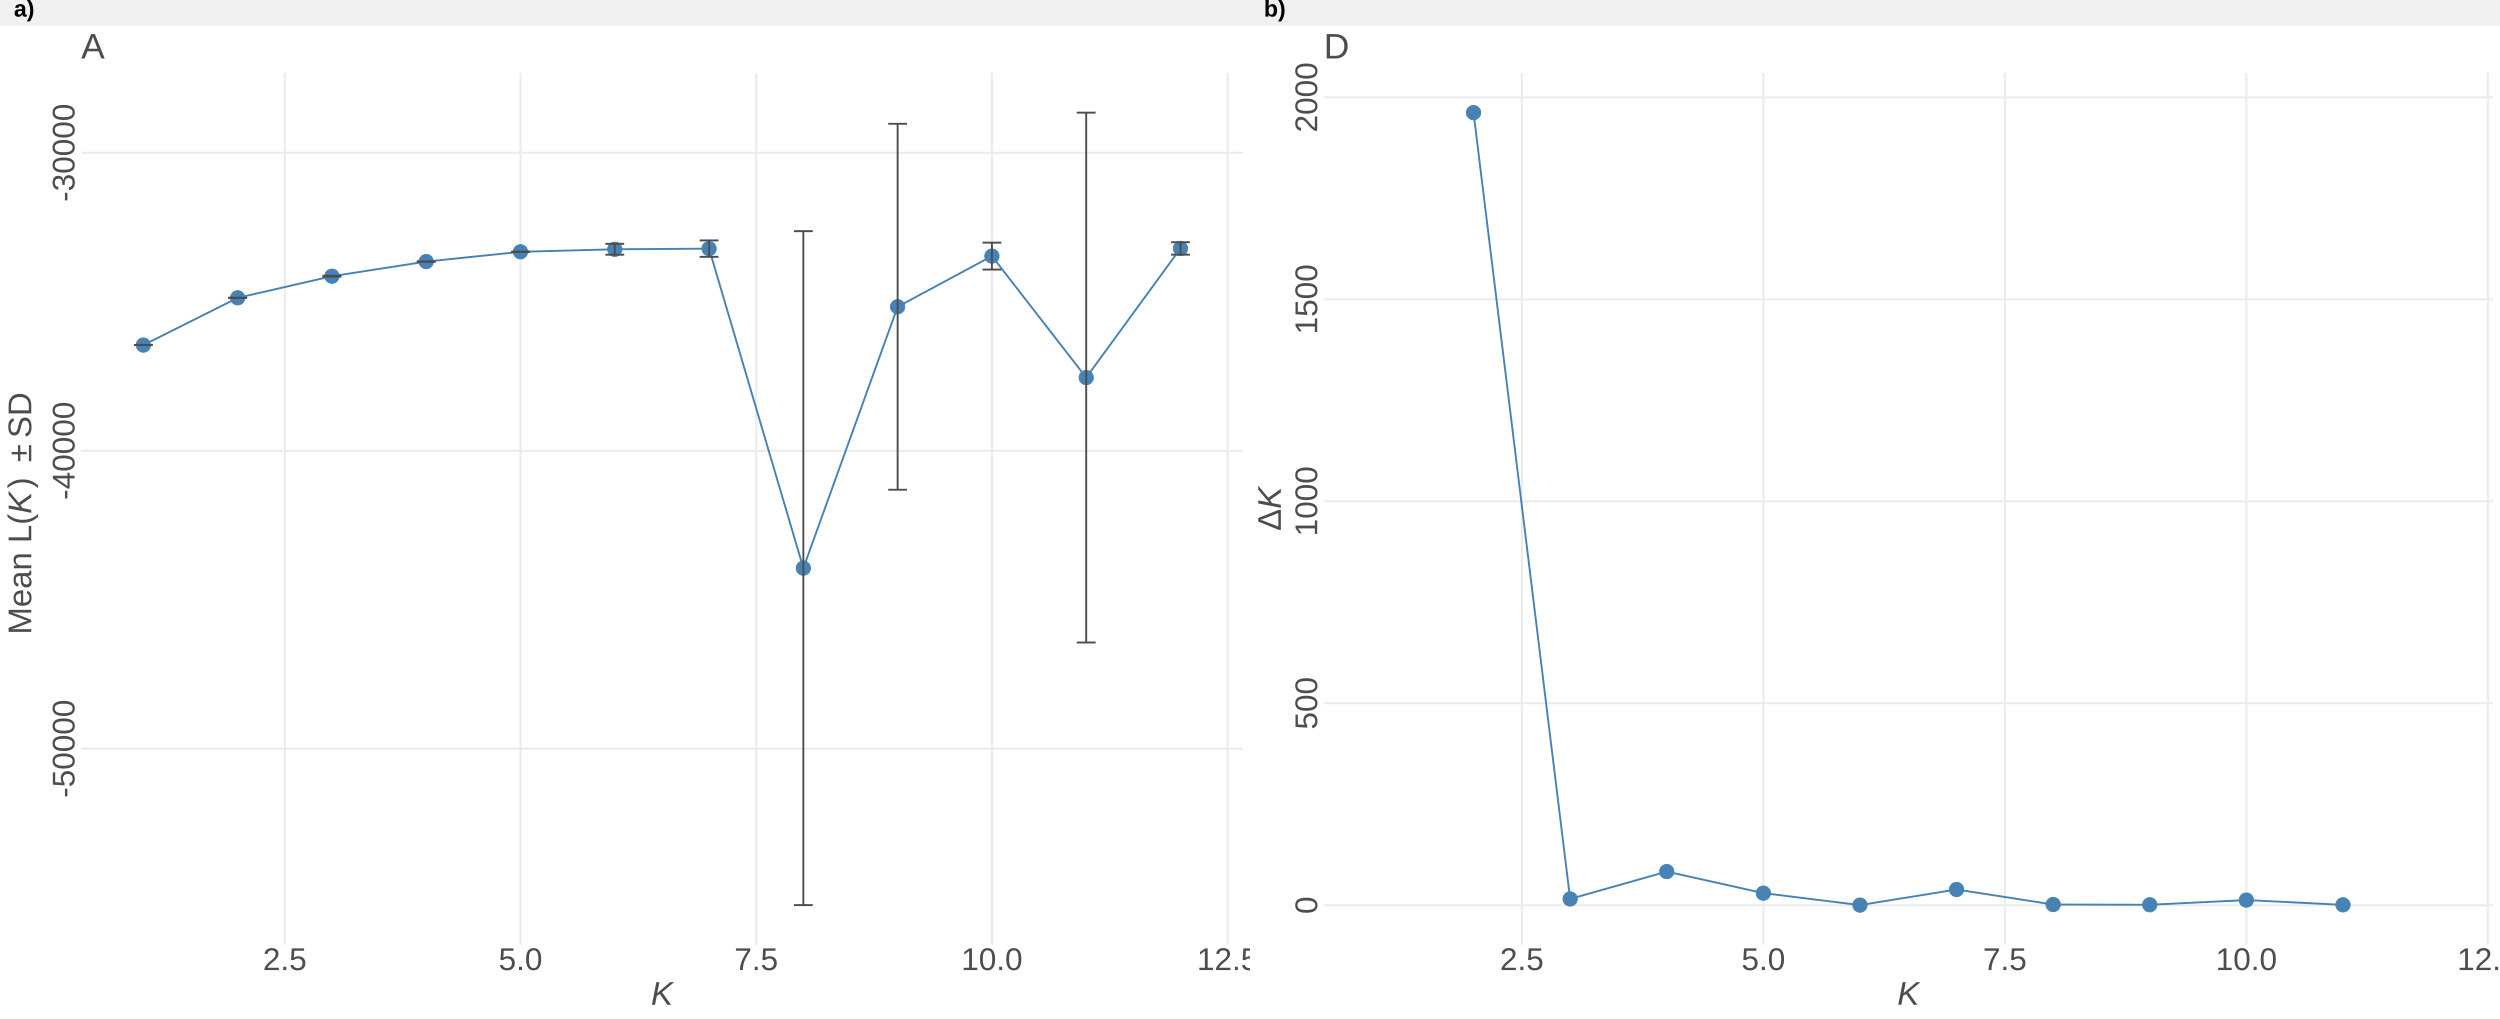
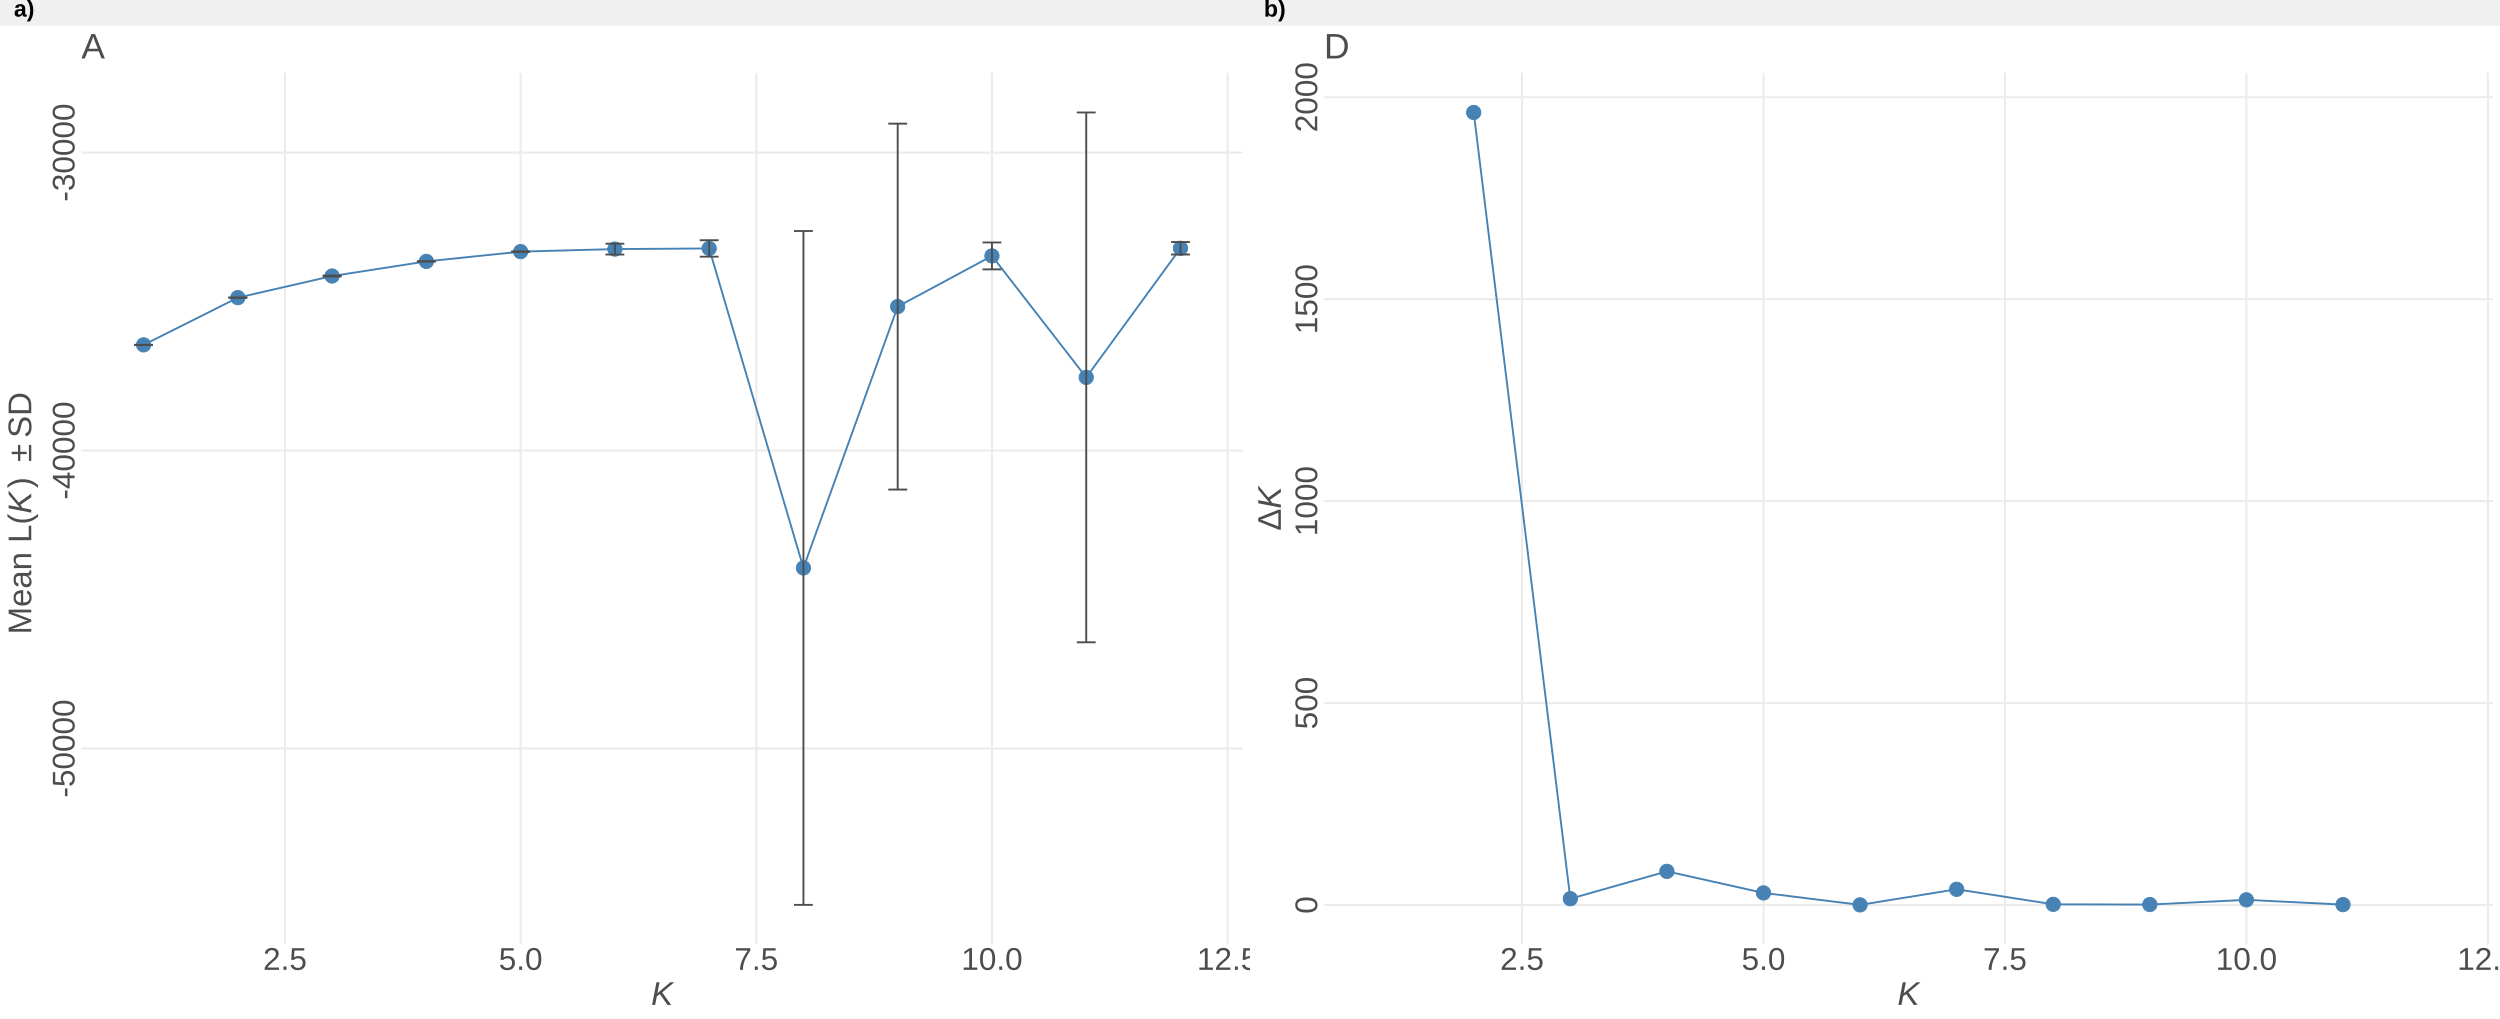
<svg xmlns="http://www.w3.org/2000/svg" width="1944.00pt" height="792.00pt" viewBox="0 0 1944.00 792.00">
  <g class="svglite">
    <defs>
      <style type="text/css">
    .svglite line, .svglite polyline, .svglite polygon, .svglite path, .svglite rect, .svglite circle {
      fill: none;
      stroke: #000000;
      stroke-linecap: round;
      stroke-linejoin: round;
      stroke-miterlimit: 10.00;
    }
    .svglite text {
      white-space: pre;
    }
    .svglite g.glyphgroup path {
      fill: inherit;
      stroke: none;
    }
  </style>
    </defs>
    <rect width="100%" height="100%" style="stroke: none; fill: none;" />
    <defs>
      <clipPath id="cpMC4wMHwxOTQ0LjAwfDAuMDB8NzkyLjAw">
        <rect x="0.00" y="0.00" width="1944.00" height="792.00" />
      </clipPath>
    </defs>
    <g clip-path="url(#cpMC4wMHwxOTQ0LjAwfDAuMDB8NzkyLjAw)">
</g>
    <defs>
      <clipPath id="cpMC4wMHw5NzIuMDB8MjAuMDl8NzkyLjAw">
        <rect x="0.00" y="20.09" width="972.00" height="771.91" />
      </clipPath>
    </defs>
    <g clip-path="url(#cpMC4wMHw5NzIuMDB8MjAuMDl8NzkyLjAw)">
      <rect x="0.00" y="20.09" width="972.00" height="771.91" style="stroke-width: 1.07; stroke: #FFFFFF; fill: #FFFFFF;" />
    </g>
    <g clip-path="url(#cpMC4wMHwxOTQ0LjAwfDAuMDB8NzkyLjAw)">
</g>
    <defs>
-       <clipPath id="cpNjMuMTB8OTY2LjMzfDU2Ljc4fDczNC42MQ==">
-         <rect x="63.10" y="56.78" width="903.23" height="677.83" />
+       <clipPath id="cpNjMuMjd8OTY2LjMzfDU2LjY1fDczNC40NA==">
+         <rect x="63.27" y="56.65" width="903.06" height="677.79" />
      </clipPath>
    </defs>
-     <g clip-path="url(#cpNjMuMTB8OTY2LjMzfDU2Ljc4fDczNC42MQ==)">
-       <rect x="63.10" y="56.78" width="903.23" height="677.83" style="stroke-width: 1.07; stroke: none; fill: #FFFFFF;" />
-       <polyline points="63.10,582.21 966.33,582.21 " style="stroke-width: 1.60; stroke: #EBEBEB; stroke-linecap: butt;" />
-       <polyline points="63.10,350.50 966.33,350.50 " style="stroke-width: 1.60; stroke: #EBEBEB; stroke-linecap: butt;" />
-       <polyline points="63.10,118.79 966.33,118.79 " style="stroke-width: 1.60; stroke: #EBEBEB; stroke-linecap: butt;" />
-       <polyline points="221.46,734.61 221.46,56.78 " style="stroke-width: 1.60; stroke: #EBEBEB; stroke-linecap: butt;" />
-       <polyline points="404.74,734.61 404.74,56.78 " style="stroke-width: 1.60; stroke: #EBEBEB; stroke-linecap: butt;" />
-       <polyline points="588.03,734.61 588.03,56.78 " style="stroke-width: 1.60; stroke: #EBEBEB; stroke-linecap: butt;" />
-       <polyline points="771.31,734.61 771.31,56.78 " style="stroke-width: 1.60; stroke: #EBEBEB; stroke-linecap: butt;" />
-       <polyline points="954.60,734.61 954.60,56.78 " style="stroke-width: 1.60; stroke: #EBEBEB; stroke-linecap: butt;" />
-       <polyline points="111.49,268.32 184.80,231.60 258.12,214.77 331.43,203.40 404.74,195.81 478.06,193.84 551.37,193.34 624.69,441.78 698.00,238.54 771.31,199.14 844.63,293.60 917.94,193.18 " style="stroke-width: 1.49; stroke: #4682B4; stroke-linecap: butt;" />
-       <circle cx="111.49" cy="268.32" r="5.57" style="stroke-width: 0.71; stroke: #4682B4; fill: #4682B4;" />
-       <circle cx="184.80" cy="231.60" r="5.57" style="stroke-width: 0.71; stroke: #4682B4; fill: #4682B4;" />
-       <circle cx="258.12" cy="214.77" r="5.57" style="stroke-width: 0.71; stroke: #4682B4; fill: #4682B4;" />
-       <circle cx="331.43" cy="203.40" r="5.57" style="stroke-width: 0.71; stroke: #4682B4; fill: #4682B4;" />
-       <circle cx="404.74" cy="195.81" r="5.57" style="stroke-width: 0.71; stroke: #4682B4; fill: #4682B4;" />
-       <circle cx="478.06" cy="193.84" r="5.57" style="stroke-width: 0.71; stroke: #4682B4; fill: #4682B4;" />
-       <circle cx="551.37" cy="193.34" r="5.57" style="stroke-width: 0.71; stroke: #4682B4; fill: #4682B4;" />
-       <circle cx="624.69" cy="441.78" r="5.57" style="stroke-width: 0.71; stroke: #4682B4; fill: #4682B4;" />
-       <circle cx="698.00" cy="238.54" r="5.57" style="stroke-width: 0.71; stroke: #4682B4; fill: #4682B4;" />
-       <circle cx="771.31" cy="199.14" r="5.57" style="stroke-width: 0.71; stroke: #4682B4; fill: #4682B4;" />
-       <circle cx="844.63" cy="293.60" r="5.57" style="stroke-width: 0.71; stroke: #4682B4; fill: #4682B4;" />
-       <circle cx="917.94" cy="193.18" r="5.57" style="stroke-width: 0.71; stroke: #4682B4; fill: #4682B4;" />
-       <polyline points="104.16,268.32 118.82,268.32 " style="stroke-width: 1.49; stroke: #4D4D4D; stroke-linecap: butt;" />
-       <polyline points="111.49,268.32 111.49,268.32 " style="stroke-width: 1.49; stroke: #4D4D4D; stroke-linecap: butt;" />
-       <polyline points="104.16,268.32 118.82,268.32 " style="stroke-width: 1.49; stroke: #4D4D4D; stroke-linecap: butt;" />
-       <polyline points="177.47,231.59 192.13,231.59 " style="stroke-width: 1.49; stroke: #4D4D4D; stroke-linecap: butt;" />
-       <polyline points="184.80,231.59 184.80,231.61 " style="stroke-width: 1.49; stroke: #4D4D4D; stroke-linecap: butt;" />
-       <polyline points="177.47,231.61 192.13,231.61 " style="stroke-width: 1.49; stroke: #4D4D4D; stroke-linecap: butt;" />
-       <polyline points="250.78,214.42 265.45,214.42 " style="stroke-width: 1.49; stroke: #4D4D4D; stroke-linecap: butt;" />
-       <polyline points="258.12,214.42 258.12,215.12 " style="stroke-width: 1.49; stroke: #4D4D4D; stroke-linecap: butt;" />
-       <polyline points="250.78,215.12 265.45,215.12 " style="stroke-width: 1.49; stroke: #4D4D4D; stroke-linecap: butt;" />
-       <polyline points="324.10,203.36 338.76,203.36 " style="stroke-width: 1.49; stroke: #4D4D4D; stroke-linecap: butt;" />
-       <polyline points="331.43,203.36 331.43,203.45 " style="stroke-width: 1.49; stroke: #4D4D4D; stroke-linecap: butt;" />
-       <polyline points="324.10,203.45 338.76,203.45 " style="stroke-width: 1.49; stroke: #4D4D4D; stroke-linecap: butt;" />
-       <polyline points="397.41,195.62 412.08,195.62 " style="stroke-width: 1.49; stroke: #4D4D4D; stroke-linecap: butt;" />
-       <polyline points="404.74,195.62 404.74,196.00 " style="stroke-width: 1.49; stroke: #4D4D4D; stroke-linecap: butt;" />
-       <polyline points="397.41,196.00 412.08,196.00 " style="stroke-width: 1.49; stroke: #4D4D4D; stroke-linecap: butt;" />
-       <polyline points="470.73,189.61 485.39,189.61 " style="stroke-width: 1.49; stroke: #4D4D4D; stroke-linecap: butt;" />
-       <polyline points="478.06,189.61 478.06,198.07 " style="stroke-width: 1.49; stroke: #4D4D4D; stroke-linecap: butt;" />
-       <polyline points="470.73,198.07 485.39,198.07 " style="stroke-width: 1.49; stroke: #4D4D4D; stroke-linecap: butt;" />
-       <polyline points="544.04,186.95 558.70,186.95 " style="stroke-width: 1.49; stroke: #4D4D4D; stroke-linecap: butt;" />
-       <polyline points="551.37,186.95 551.37,199.73 " style="stroke-width: 1.49; stroke: #4D4D4D; stroke-linecap: butt;" />
-       <polyline points="544.04,199.73 558.70,199.73 " style="stroke-width: 1.49; stroke: #4D4D4D; stroke-linecap: butt;" />
-       <polyline points="617.36,179.76 632.02,179.76 " style="stroke-width: 1.49; stroke: #4D4D4D; stroke-linecap: butt;" />
-       <polyline points="624.69,179.76 624.69,703.80 " style="stroke-width: 1.49; stroke: #4D4D4D; stroke-linecap: butt;" />
-       <polyline points="617.36,703.80 632.02,703.80 " style="stroke-width: 1.49; stroke: #4D4D4D; stroke-linecap: butt;" />
-       <polyline points="690.67,96.26 705.33,96.26 " style="stroke-width: 1.49; stroke: #4D4D4D; stroke-linecap: butt;" />
-       <polyline points="698.00,96.26 698.00,380.82 " style="stroke-width: 1.49; stroke: #4D4D4D; stroke-linecap: butt;" />
-       <polyline points="690.67,380.82 705.33,380.82 " style="stroke-width: 1.49; stroke: #4D4D4D; stroke-linecap: butt;" />
-       <polyline points="763.98,188.68 778.65,188.68 " style="stroke-width: 1.49; stroke: #4D4D4D; stroke-linecap: butt;" />
-       <polyline points="771.31,188.68 771.31,209.61 " style="stroke-width: 1.49; stroke: #4D4D4D; stroke-linecap: butt;" />
-       <polyline points="763.98,209.61 778.65,209.61 " style="stroke-width: 1.49; stroke: #4D4D4D; stroke-linecap: butt;" />
-       <polyline points="837.30,87.59 851.96,87.59 " style="stroke-width: 1.49; stroke: #4D4D4D; stroke-linecap: butt;" />
-       <polyline points="844.63,87.59 844.63,499.61 " style="stroke-width: 1.49; stroke: #4D4D4D; stroke-linecap: butt;" />
-       <polyline points="837.30,499.61 851.96,499.61 " style="stroke-width: 1.49; stroke: #4D4D4D; stroke-linecap: butt;" />
-       <polyline points="910.61,188.35 925.27,188.35 " style="stroke-width: 1.49; stroke: #4D4D4D; stroke-linecap: butt;" />
-       <polyline points="917.94,188.35 917.94,198.02 " style="stroke-width: 1.49; stroke: #4D4D4D; stroke-linecap: butt;" />
-       <polyline points="910.61,198.02 925.27,198.02 " style="stroke-width: 1.49; stroke: #4D4D4D; stroke-linecap: butt;" />
+     <g clip-path="url(#cpNjMuMjd8OTY2LjMzfDU2LjY1fDczNC40NA==)">
+       <rect x="63.27" y="56.65" width="903.06" height="677.79" style="stroke-width: 1.07; stroke: none; fill: #FFFFFF;" />
+       <polyline points="63.27,582.05 966.33,582.05 " style="stroke-width: 1.60; stroke: #EBEBEB; stroke-linecap: butt;" />
+       <polyline points="63.27,350.35 966.33,350.35 " style="stroke-width: 1.60; stroke: #EBEBEB; stroke-linecap: butt;" />
+       <polyline points="63.27,118.65 966.33,118.65 " style="stroke-width: 1.60; stroke: #EBEBEB; stroke-linecap: butt;" />
+       <polyline points="221.60,734.44 221.60,56.65 " style="stroke-width: 1.60; stroke: #EBEBEB; stroke-linecap: butt;" />
+       <polyline points="404.85,734.44 404.85,56.65 " style="stroke-width: 1.60; stroke: #EBEBEB; stroke-linecap: butt;" />
+       <polyline points="588.10,734.44 588.10,56.65 " style="stroke-width: 1.60; stroke: #EBEBEB; stroke-linecap: butt;" />
+       <polyline points="771.35,734.44 771.35,56.65 " style="stroke-width: 1.60; stroke: #EBEBEB; stroke-linecap: butt;" />
+       <polyline points="954.60,734.44 954.60,56.65 " style="stroke-width: 1.60; stroke: #EBEBEB; stroke-linecap: butt;" />
+       <polyline points="111.65,268.17 184.95,231.46 258.25,214.63 331.55,203.26 404.85,195.67 478.15,193.69 551.45,193.20 624.75,441.62 698.05,238.40 771.35,199.00 844.65,293.46 917.95,193.04 " style="stroke-width: 1.49; stroke: #4682B4; stroke-linecap: butt;" />
+       <circle cx="111.65" cy="268.17" r="5.57" style="stroke-width: 0.71; stroke: #4682B4; fill: #4682B4;" />
+       <circle cx="184.95" cy="231.46" r="5.57" style="stroke-width: 0.71; stroke: #4682B4; fill: #4682B4;" />
+       <circle cx="258.25" cy="214.63" r="5.57" style="stroke-width: 0.71; stroke: #4682B4; fill: #4682B4;" />
+       <circle cx="331.55" cy="203.26" r="5.57" style="stroke-width: 0.71; stroke: #4682B4; fill: #4682B4;" />
+       <circle cx="404.85" cy="195.67" r="5.57" style="stroke-width: 0.71; stroke: #4682B4; fill: #4682B4;" />
+       <circle cx="478.15" cy="193.69" r="5.57" style="stroke-width: 0.71; stroke: #4682B4; fill: #4682B4;" />
+       <circle cx="551.45" cy="193.20" r="5.57" style="stroke-width: 0.71; stroke: #4682B4; fill: #4682B4;" />
+       <circle cx="624.75" cy="441.62" r="5.57" style="stroke-width: 0.71; stroke: #4682B4; fill: #4682B4;" />
+       <circle cx="698.05" cy="238.40" r="5.57" style="stroke-width: 0.71; stroke: #4682B4; fill: #4682B4;" />
+       <circle cx="771.35" cy="199.00" r="5.57" style="stroke-width: 0.71; stroke: #4682B4; fill: #4682B4;" />
+       <circle cx="844.65" cy="293.46" r="5.57" style="stroke-width: 0.71; stroke: #4682B4; fill: #4682B4;" />
+       <circle cx="917.95" cy="193.04" r="5.57" style="stroke-width: 0.71; stroke: #4682B4; fill: #4682B4;" />
+       <polyline points="104.32,268.17 118.98,268.17 " style="stroke-width: 1.49; stroke: #4D4D4D; stroke-linecap: butt;" />
+       <polyline points="111.65,268.17 111.65,268.18 " style="stroke-width: 1.49; stroke: #4D4D4D; stroke-linecap: butt;" />
+       <polyline points="104.32,268.18 118.98,268.18 " style="stroke-width: 1.49; stroke: #4D4D4D; stroke-linecap: butt;" />
+       <polyline points="177.62,231.45 192.28,231.45 " style="stroke-width: 1.49; stroke: #4D4D4D; stroke-linecap: butt;" />
+       <polyline points="184.95,231.45 184.95,231.47 " style="stroke-width: 1.49; stroke: #4D4D4D; stroke-linecap: butt;" />
+       <polyline points="177.62,231.47 192.28,231.47 " style="stroke-width: 1.49; stroke: #4D4D4D; stroke-linecap: butt;" />
+       <polyline points="250.92,214.27 265.58,214.27 " style="stroke-width: 1.49; stroke: #4D4D4D; stroke-linecap: butt;" />
+       <polyline points="258.25,214.27 258.25,214.98 " style="stroke-width: 1.49; stroke: #4D4D4D; stroke-linecap: butt;" />
+       <polyline points="250.92,214.98 265.58,214.98 " style="stroke-width: 1.49; stroke: #4D4D4D; stroke-linecap: butt;" />
+       <polyline points="324.22,203.22 338.88,203.22 " style="stroke-width: 1.49; stroke: #4D4D4D; stroke-linecap: butt;" />
+       <polyline points="331.55,203.22 331.55,203.31 " style="stroke-width: 1.49; stroke: #4D4D4D; stroke-linecap: butt;" />
+       <polyline points="324.22,203.31 338.88,203.31 " style="stroke-width: 1.49; stroke: #4D4D4D; stroke-linecap: butt;" />
+       <polyline points="397.52,195.48 412.18,195.48 " style="stroke-width: 1.49; stroke: #4D4D4D; stroke-linecap: butt;" />
+       <polyline points="404.85,195.48 404.85,195.86 " style="stroke-width: 1.49; stroke: #4D4D4D; stroke-linecap: butt;" />
+       <polyline points="397.52,195.86 412.18,195.86 " style="stroke-width: 1.49; stroke: #4D4D4D; stroke-linecap: butt;" />
+       <polyline points="470.82,189.47 485.48,189.47 " style="stroke-width: 1.49; stroke: #4D4D4D; stroke-linecap: butt;" />
+       <polyline points="478.15,189.47 478.15,197.92 " style="stroke-width: 1.49; stroke: #4D4D4D; stroke-linecap: butt;" />
+       <polyline points="470.82,197.92 485.48,197.92 " style="stroke-width: 1.49; stroke: #4D4D4D; stroke-linecap: butt;" />
+       <polyline points="544.12,186.81 558.78,186.81 " style="stroke-width: 1.49; stroke: #4D4D4D; stroke-linecap: butt;" />
+       <polyline points="551.45,186.81 551.45,199.59 " style="stroke-width: 1.49; stroke: #4D4D4D; stroke-linecap: butt;" />
+       <polyline points="544.12,199.59 558.78,199.59 " style="stroke-width: 1.49; stroke: #4D4D4D; stroke-linecap: butt;" />
+       <polyline points="617.42,179.62 632.08,179.62 " style="stroke-width: 1.49; stroke: #4D4D4D; stroke-linecap: butt;" />
+       <polyline points="624.75,179.62 624.75,703.63 " style="stroke-width: 1.49; stroke: #4D4D4D; stroke-linecap: butt;" />
+       <polyline points="617.42,703.63 632.08,703.63 " style="stroke-width: 1.49; stroke: #4D4D4D; stroke-linecap: butt;" />
+       <polyline points="690.72,96.13 705.38,96.13 " style="stroke-width: 1.49; stroke: #4D4D4D; stroke-linecap: butt;" />
+       <polyline points="698.05,96.13 698.05,380.67 " style="stroke-width: 1.49; stroke: #4D4D4D; stroke-linecap: butt;" />
+       <polyline points="690.72,380.67 705.38,380.67 " style="stroke-width: 1.49; stroke: #4D4D4D; stroke-linecap: butt;" />
+       <polyline points="764.02,188.54 778.68,188.54 " style="stroke-width: 1.49; stroke: #4D4D4D; stroke-linecap: butt;" />
+       <polyline points="771.35,188.54 771.35,209.46 " style="stroke-width: 1.49; stroke: #4D4D4D; stroke-linecap: butt;" />
+       <polyline points="764.02,209.46 778.68,209.46 " style="stroke-width: 1.49; stroke: #4D4D4D; stroke-linecap: butt;" />
+       <polyline points="837.32,87.46 851.98,87.46 " style="stroke-width: 1.49; stroke: #4D4D4D; stroke-linecap: butt;" />
+       <polyline points="844.65,87.46 844.65,499.45 " style="stroke-width: 1.49; stroke: #4D4D4D; stroke-linecap: butt;" />
+       <polyline points="837.32,499.45 851.98,499.45 " style="stroke-width: 1.49; stroke: #4D4D4D; stroke-linecap: butt;" />
+       <polyline points="910.62,188.20 925.28,188.20 " style="stroke-width: 1.49; stroke: #4D4D4D; stroke-linecap: butt;" />
+       <polyline points="917.95,188.20 917.95,197.88 " style="stroke-width: 1.49; stroke: #4D4D4D; stroke-linecap: butt;" />
+       <polyline points="910.62,197.88 925.28,197.88 " style="stroke-width: 1.49; stroke: #4D4D4D; stroke-linecap: butt;" />
    </g>
    <g clip-path="url(#cpMC4wMHwxOTQ0LjAwfDAuMDB8NzkyLjAw)">
-       <text transform="translate(57.96,582.21) rotate(-90)" text-anchor="middle" style="font-size: 24.50px;fill: #4D4D4D; font-family: &quot;Arial&quot;;" textLength="76.28px" lengthAdjust="spacingAndGlyphs">-50000</text>
-       <text transform="translate(57.96,350.50) rotate(-90)" text-anchor="middle" style="font-size: 24.50px;fill: #4D4D4D; font-family: &quot;Arial&quot;;" textLength="76.28px" lengthAdjust="spacingAndGlyphs">-40000</text>
-       <text transform="translate(57.96,118.79) rotate(-90)" text-anchor="middle" style="font-size: 24.50px;fill: #4D4D4D; font-family: &quot;Arial&quot;;" textLength="76.28px" lengthAdjust="spacingAndGlyphs">-30000</text>
-       <text x="221.46" y="754.34" text-anchor="middle" style="font-size: 24.50px;fill: #4D4D4D; font-family: &quot;Arial&quot;;" textLength="34.06px" lengthAdjust="spacingAndGlyphs">2.5</text>
-       <text x="404.74" y="754.34" text-anchor="middle" style="font-size: 24.50px;fill: #4D4D4D; font-family: &quot;Arial&quot;;" textLength="34.06px" lengthAdjust="spacingAndGlyphs">5.0</text>
-       <text x="588.03" y="754.34" text-anchor="middle" style="font-size: 24.50px;fill: #4D4D4D; font-family: &quot;Arial&quot;;" textLength="34.06px" lengthAdjust="spacingAndGlyphs">7.5</text>
-       <text x="771.31" y="754.34" text-anchor="middle" style="font-size: 24.50px;fill: #4D4D4D; font-family: &quot;Arial&quot;;" textLength="47.69px" lengthAdjust="spacingAndGlyphs">10.0</text>
-       <text x="954.60" y="754.34" text-anchor="middle" style="font-size: 24.50px;fill: #4D4D4D; font-family: &quot;Arial&quot;;" textLength="47.69px" lengthAdjust="spacingAndGlyphs">12.5</text>
-       <text x="506.18" y="781.31" style="font-size: 25.60px; font-style: italic;fill: #4D4D4D; font-family: &quot;Arial&quot;;" textLength="17.08px" lengthAdjust="spacingAndGlyphs">K</text>
-       <text transform="translate(24.31,493.45) rotate(-90)" style="font-size: 25.60px;fill: #4D4D4D; font-family: &quot;Arial&quot;;" textLength="93.88px" lengthAdjust="spacingAndGlyphs">Mean L(</text>
-       <text transform="translate(24.31,399.58) rotate(-90)" style="font-size: 25.60px; font-style: italic;fill: #4D4D4D; font-family: &quot;Arial&quot;;" textLength="17.08px" lengthAdjust="spacingAndGlyphs">K</text>
-       <text transform="translate(24.31,379.76) rotate(-90)" style="font-size: 25.60px;fill: #4D4D4D; font-family: &quot;Arial&quot;;" textLength="15.62px" lengthAdjust="spacingAndGlyphs">) </text>
-       <text transform="translate(24.31,359.40) rotate(-90)" style="font-size: 25.60px;fill: #4D4D4D; font-family: &quot;Arial&quot;;" textLength="14.05px" lengthAdjust="spacingAndGlyphs">±</text>
-       <text transform="translate(24.31,340.61) rotate(-90)" style="font-size: 25.60px;fill: #4D4D4D; font-family: &quot;Arial&quot;;" textLength="42.67px" lengthAdjust="spacingAndGlyphs"> SD</text>
-       <text x="63.10" y="45.44" style="font-size: 27.50px;fill: #4D4D4D; font-family: &quot;Arial&quot;;" textLength="18.34px" lengthAdjust="spacingAndGlyphs">A</text>
+       <text transform="translate(57.98,582.05) rotate(-90)" text-anchor="middle" style="font-size: 24.50px;fill: #4D4D4D; font-family: &quot;Arial&quot;;" textLength="76.28px" lengthAdjust="spacingAndGlyphs">-50000</text>
+       <text transform="translate(57.98,350.35) rotate(-90)" text-anchor="middle" style="font-size: 24.50px;fill: #4D4D4D; font-family: &quot;Arial&quot;;" textLength="76.28px" lengthAdjust="spacingAndGlyphs">-40000</text>
+       <text transform="translate(57.98,118.65) rotate(-90)" text-anchor="middle" style="font-size: 24.50px;fill: #4D4D4D; font-family: &quot;Arial&quot;;" textLength="76.28px" lengthAdjust="spacingAndGlyphs">-30000</text>
+       <text x="221.60" y="754.17" text-anchor="middle" style="font-size: 24.50px;fill: #4D4D4D; font-family: &quot;Arial&quot;;" textLength="34.06px" lengthAdjust="spacingAndGlyphs">2.5</text>
+       <text x="404.85" y="754.17" text-anchor="middle" style="font-size: 24.50px;fill: #4D4D4D; font-family: &quot;Arial&quot;;" textLength="34.06px" lengthAdjust="spacingAndGlyphs">5.0</text>
+       <text x="588.10" y="754.17" text-anchor="middle" style="font-size: 24.50px;fill: #4D4D4D; font-family: &quot;Arial&quot;;" textLength="34.06px" lengthAdjust="spacingAndGlyphs">7.5</text>
+       <text x="771.35" y="754.17" text-anchor="middle" style="font-size: 24.50px;fill: #4D4D4D; font-family: &quot;Arial&quot;;" textLength="47.69px" lengthAdjust="spacingAndGlyphs">10.0</text>
+       <text x="954.60" y="754.17" text-anchor="middle" style="font-size: 24.50px;fill: #4D4D4D; font-family: &quot;Arial&quot;;" textLength="47.69px" lengthAdjust="spacingAndGlyphs">12.5</text>
+       <text x="506.27" y="781.42" style="font-size: 25.60px; font-style: italic;fill: #4D4D4D; font-family: &quot;Arial&quot;;" textLength="17.08px" lengthAdjust="spacingAndGlyphs">K</text>
+       <text transform="translate(24.31,493.30) rotate(-90)" style="font-size: 25.60px;fill: #4D4D4D; font-family: &quot;Arial&quot;;" textLength="93.88px" lengthAdjust="spacingAndGlyphs">Mean L(</text>
+       <text transform="translate(24.31,399.43) rotate(-90)" style="font-size: 25.60px; font-style: italic;fill: #4D4D4D; font-family: &quot;Arial&quot;;" textLength="17.08px" lengthAdjust="spacingAndGlyphs">K</text>
+       <text transform="translate(24.31,379.61) rotate(-90)" style="font-size: 25.60px;fill: #4D4D4D; font-family: &quot;Arial&quot;;" textLength="15.62px" lengthAdjust="spacingAndGlyphs">) </text>
+       <text transform="translate(24.31,359.24) rotate(-90)" style="font-size: 25.60px;fill: #4D4D4D; font-family: &quot;Arial&quot;;" textLength="14.05px" lengthAdjust="spacingAndGlyphs">±</text>
+       <text transform="translate(24.31,340.46) rotate(-90)" style="font-size: 25.60px;fill: #4D4D4D; font-family: &quot;Arial&quot;;" textLength="42.67px" lengthAdjust="spacingAndGlyphs"> SD</text>
+       <text x="63.27" y="45.44" style="font-size: 27.50px;fill: #4D4D4D; font-family: &quot;Arial&quot;;" textLength="18.34px" lengthAdjust="spacingAndGlyphs">A</text>
      <text x="10.80" y="12.89" style="font-size: 18.00px; font-weight: bold; font-family: &quot;Arial&quot;;" textLength="16.02px" lengthAdjust="spacingAndGlyphs">a)</text>
    </g>
    <defs>
      <clipPath id="cpOTcyLjAwfDE5NDQuMDB8MjAuMDl8NzkyLjAw">
        <rect x="972.00" y="20.09" width="972.00" height="771.91" />
      </clipPath>
    </defs>
    <g clip-path="url(#cpOTcyLjAwfDE5NDQuMDB8MjAuMDl8NzkyLjAw)">
      <rect x="972.00" y="20.09" width="972.00" height="771.91" style="stroke-width: 1.07; stroke: #FFFFFF; fill: #FFFFFF;" />
    </g>
    <g clip-path="url(#cpMC4wMHwxOTQ0LjAwfDAuMDB8NzkyLjAw)">
</g>
    <defs>
-       <clipPath id="cpMTAyOS4zOXwxOTM4LjMzfDU2Ljc4fDczNC42MQ==">
-         <rect x="1029.39" y="56.78" width="908.94" height="677.83" />
+       <clipPath id="cpMTAyOS41NnwxOTM4LjMzfDU2LjY1fDczNC40NA==">
+         <rect x="1029.56" y="56.65" width="908.77" height="677.79" />
      </clipPath>
    </defs>
-     <g clip-path="url(#cpMTAyOS4zOXwxOTM4LjMzfDU2Ljc4fDczNC42MQ==)">
-       <rect x="1029.39" y="56.78" width="908.94" height="677.83" style="stroke-width: 1.07; stroke: none; fill: #FFFFFF;" />
-       <polyline points="1029.39,703.91 1938.33,703.91 " style="stroke-width: 1.60; stroke: #EBEBEB; stroke-linecap: butt;" />
-       <polyline points="1029.39,546.86 1938.33,546.86 " style="stroke-width: 1.60; stroke: #EBEBEB; stroke-linecap: butt;" />
-       <polyline points="1029.39,389.81 1938.33,389.81 " style="stroke-width: 1.60; stroke: #EBEBEB; stroke-linecap: butt;" />
-       <polyline points="1029.39,232.76 1938.33,232.76 " style="stroke-width: 1.60; stroke: #EBEBEB; stroke-linecap: butt;" />
-       <polyline points="1029.39,75.71 1938.33,75.71 " style="stroke-width: 1.60; stroke: #EBEBEB; stroke-linecap: butt;" />
-       <polyline points="1183.38,734.61 1183.38,56.78 " style="stroke-width: 1.60; stroke: #EBEBEB; stroke-linecap: butt;" />
-       <polyline points="1371.18,734.61 1371.18,56.78 " style="stroke-width: 1.60; stroke: #EBEBEB; stroke-linecap: butt;" />
-       <polyline points="1558.98,734.61 1558.98,56.78 " style="stroke-width: 1.60; stroke: #EBEBEB; stroke-linecap: butt;" />
-       <polyline points="1746.78,734.61 1746.78,56.78 " style="stroke-width: 1.60; stroke: #EBEBEB; stroke-linecap: butt;" />
-       <polyline points="1934.57,734.61 1934.57,56.78 " style="stroke-width: 1.60; stroke: #EBEBEB; stroke-linecap: butt;" />
-       <polyline points="1145.82,87.59 1220.94,699.01 1296.06,677.74 1371.18,694.50 1446.30,703.80 1521.42,691.67 1596.54,703.37 1671.66,703.55 1746.78,699.89 1821.90,703.61 " style="stroke-width: 1.49; stroke: #4682B4; stroke-linecap: butt;" />
-       <circle cx="1145.82" cy="87.59" r="5.57" style="stroke-width: 0.71; stroke: #4682B4; fill: #4682B4;" />
-       <circle cx="1220.94" cy="699.01" r="5.57" style="stroke-width: 0.71; stroke: #4682B4; fill: #4682B4;" />
-       <circle cx="1296.06" cy="677.74" r="5.57" style="stroke-width: 0.71; stroke: #4682B4; fill: #4682B4;" />
-       <circle cx="1371.18" cy="694.50" r="5.57" style="stroke-width: 0.71; stroke: #4682B4; fill: #4682B4;" />
-       <circle cx="1446.30" cy="703.80" r="5.57" style="stroke-width: 0.71; stroke: #4682B4; fill: #4682B4;" />
-       <circle cx="1521.42" cy="691.67" r="5.57" style="stroke-width: 0.71; stroke: #4682B4; fill: #4682B4;" />
-       <circle cx="1596.54" cy="703.37" r="5.57" style="stroke-width: 0.71; stroke: #4682B4; fill: #4682B4;" />
-       <circle cx="1671.66" cy="703.55" r="5.57" style="stroke-width: 0.71; stroke: #4682B4; fill: #4682B4;" />
-       <circle cx="1746.78" cy="699.89" r="5.57" style="stroke-width: 0.71; stroke: #4682B4; fill: #4682B4;" />
-       <circle cx="1821.90" cy="703.61" r="5.57" style="stroke-width: 0.71; stroke: #4682B4; fill: #4682B4;" />
+     <g clip-path="url(#cpMTAyOS41NnwxOTM4LjMzfDU2LjY1fDczNC40NA==)">
+       <rect x="1029.56" y="56.65" width="908.77" height="677.79" style="stroke-width: 1.07; stroke: none; fill: #FFFFFF;" />
+       <polyline points="1029.56,703.74 1938.33,703.74 " style="stroke-width: 1.60; stroke: #EBEBEB; stroke-linecap: butt;" />
+       <polyline points="1029.56,546.70 1938.33,546.70 " style="stroke-width: 1.60; stroke: #EBEBEB; stroke-linecap: butt;" />
+       <polyline points="1029.56,389.66 1938.33,389.66 " style="stroke-width: 1.60; stroke: #EBEBEB; stroke-linecap: butt;" />
+       <polyline points="1029.56,232.62 1938.33,232.62 " style="stroke-width: 1.60; stroke: #EBEBEB; stroke-linecap: butt;" />
+       <polyline points="1029.56,75.58 1938.33,75.58 " style="stroke-width: 1.60; stroke: #EBEBEB; stroke-linecap: butt;" />
+       <polyline points="1183.53,734.44 1183.53,56.65 " style="stroke-width: 1.60; stroke: #EBEBEB; stroke-linecap: butt;" />
+       <polyline points="1371.29,734.44 1371.29,56.65 " style="stroke-width: 1.60; stroke: #EBEBEB; stroke-linecap: butt;" />
+       <polyline points="1559.05,734.44 1559.05,56.65 " style="stroke-width: 1.60; stroke: #EBEBEB; stroke-linecap: butt;" />
+       <polyline points="1746.81,734.44 1746.81,56.65 " style="stroke-width: 1.60; stroke: #EBEBEB; stroke-linecap: butt;" />
+       <polyline points="1934.58,734.44 1934.58,56.65 " style="stroke-width: 1.60; stroke: #EBEBEB; stroke-linecap: butt;" />
+       <polyline points="1145.97,87.46 1221.08,698.84 1296.18,677.57 1371.29,694.33 1446.39,703.63 1521.50,691.50 1596.60,703.20 1671.71,703.38 1746.81,699.72 1821.92,703.44 " style="stroke-width: 1.49; stroke: #4682B4; stroke-linecap: butt;" />
+       <circle cx="1145.97" cy="87.46" r="5.57" style="stroke-width: 0.71; stroke: #4682B4; fill: #4682B4;" />
+       <circle cx="1221.08" cy="698.84" r="5.57" style="stroke-width: 0.71; stroke: #4682B4; fill: #4682B4;" />
+       <circle cx="1296.18" cy="677.57" r="5.57" style="stroke-width: 0.71; stroke: #4682B4; fill: #4682B4;" />
+       <circle cx="1371.29" cy="694.33" r="5.57" style="stroke-width: 0.71; stroke: #4682B4; fill: #4682B4;" />
+       <circle cx="1446.39" cy="703.63" r="5.57" style="stroke-width: 0.71; stroke: #4682B4; fill: #4682B4;" />
+       <circle cx="1521.50" cy="691.50" r="5.57" style="stroke-width: 0.71; stroke: #4682B4; fill: #4682B4;" />
+       <circle cx="1596.60" cy="703.20" r="5.57" style="stroke-width: 0.71; stroke: #4682B4; fill: #4682B4;" />
+       <circle cx="1671.71" cy="703.38" r="5.57" style="stroke-width: 0.71; stroke: #4682B4; fill: #4682B4;" />
+       <circle cx="1746.81" cy="699.72" r="5.57" style="stroke-width: 0.71; stroke: #4682B4; fill: #4682B4;" />
+       <circle cx="1821.92" cy="703.44" r="5.57" style="stroke-width: 0.71; stroke: #4682B4; fill: #4682B4;" />
    </g>
    <g clip-path="url(#cpMC4wMHwxOTQ0LjAwfDAuMDB8NzkyLjAw)">
-       <text transform="translate(1024.25,703.91) rotate(-90)" text-anchor="middle" style="font-size: 24.50px;fill: #4D4D4D; font-family: &quot;Arial&quot;;" textLength="13.62px" lengthAdjust="spacingAndGlyphs">0</text>
-       <text transform="translate(1024.25,546.86) rotate(-90)" text-anchor="middle" style="font-size: 24.50px;fill: #4D4D4D; font-family: &quot;Arial&quot;;" textLength="40.88px" lengthAdjust="spacingAndGlyphs">500</text>
-       <text transform="translate(1024.25,389.81) rotate(-90)" text-anchor="middle" style="font-size: 24.50px;fill: #4D4D4D; font-family: &quot;Arial&quot;;" textLength="54.50px" lengthAdjust="spacingAndGlyphs">1000</text>
-       <text transform="translate(1024.25,232.76) rotate(-90)" text-anchor="middle" style="font-size: 24.50px;fill: #4D4D4D; font-family: &quot;Arial&quot;;" textLength="54.50px" lengthAdjust="spacingAndGlyphs">1500</text>
-       <text transform="translate(1024.25,75.71) rotate(-90)" text-anchor="middle" style="font-size: 24.50px;fill: #4D4D4D; font-family: &quot;Arial&quot;;" textLength="54.50px" lengthAdjust="spacingAndGlyphs">2000</text>
-       <text x="1183.38" y="754.34" text-anchor="middle" style="font-size: 24.50px;fill: #4D4D4D; font-family: &quot;Arial&quot;;" textLength="34.06px" lengthAdjust="spacingAndGlyphs">2.5</text>
-       <text x="1371.18" y="754.34" text-anchor="middle" style="font-size: 24.50px;fill: #4D4D4D; font-family: &quot;Arial&quot;;" textLength="34.06px" lengthAdjust="spacingAndGlyphs">5.0</text>
-       <text x="1558.98" y="754.34" text-anchor="middle" style="font-size: 24.50px;fill: #4D4D4D; font-family: &quot;Arial&quot;;" textLength="34.06px" lengthAdjust="spacingAndGlyphs">7.5</text>
-       <text x="1746.78" y="754.34" text-anchor="middle" style="font-size: 24.50px;fill: #4D4D4D; font-family: &quot;Arial&quot;;" textLength="47.69px" lengthAdjust="spacingAndGlyphs">10.0</text>
-       <text x="1934.57" y="754.34" text-anchor="middle" style="font-size: 24.50px;fill: #4D4D4D; font-family: &quot;Arial&quot;;" textLength="47.69px" lengthAdjust="spacingAndGlyphs">12.5</text>
-       <text x="1475.32" y="781.31" style="font-size: 25.60px; font-style: italic;fill: #4D4D4D; font-family: &quot;Arial&quot;;" textLength="17.08px" lengthAdjust="spacingAndGlyphs">K</text>
-       <text transform="translate(995.99,412.78) rotate(-90)" style="font-size: 25.60px;fill: #4D4D4D; font-family: &quot;Arial&quot;;" textLength="17.09px" lengthAdjust="spacingAndGlyphs">Δ</text>
-       <text transform="translate(995.99,395.68) rotate(-90)" style="font-size: 25.60px; font-style: italic;fill: #4D4D4D; font-family: &quot;Arial&quot;;" textLength="17.08px" lengthAdjust="spacingAndGlyphs">K</text>
-       <text x="1029.39" y="45.44" style="font-size: 27.50px;fill: #4D4D4D; font-family: &quot;Arial&quot;;" textLength="19.86px" lengthAdjust="spacingAndGlyphs">D</text>
+       <text transform="translate(1024.28,703.74) rotate(-90)" text-anchor="middle" style="font-size: 24.50px;fill: #4D4D4D; font-family: &quot;Arial&quot;;" textLength="13.62px" lengthAdjust="spacingAndGlyphs">0</text>
+       <text transform="translate(1024.28,546.70) rotate(-90)" text-anchor="middle" style="font-size: 24.50px;fill: #4D4D4D; font-family: &quot;Arial&quot;;" textLength="40.88px" lengthAdjust="spacingAndGlyphs">500</text>
+       <text transform="translate(1024.28,389.66) rotate(-90)" text-anchor="middle" style="font-size: 24.50px;fill: #4D4D4D; font-family: &quot;Arial&quot;;" textLength="54.50px" lengthAdjust="spacingAndGlyphs">1000</text>
+       <text transform="translate(1024.28,232.62) rotate(-90)" text-anchor="middle" style="font-size: 24.50px;fill: #4D4D4D; font-family: &quot;Arial&quot;;" textLength="54.50px" lengthAdjust="spacingAndGlyphs">1500</text>
+       <text transform="translate(1024.28,75.58) rotate(-90)" text-anchor="middle" style="font-size: 24.50px;fill: #4D4D4D; font-family: &quot;Arial&quot;;" textLength="54.50px" lengthAdjust="spacingAndGlyphs">2000</text>
+       <text x="1183.53" y="754.17" text-anchor="middle" style="font-size: 24.50px;fill: #4D4D4D; font-family: &quot;Arial&quot;;" textLength="34.06px" lengthAdjust="spacingAndGlyphs">2.5</text>
+       <text x="1371.29" y="754.17" text-anchor="middle" style="font-size: 24.50px;fill: #4D4D4D; font-family: &quot;Arial&quot;;" textLength="34.06px" lengthAdjust="spacingAndGlyphs">5.0</text>
+       <text x="1559.05" y="754.17" text-anchor="middle" style="font-size: 24.50px;fill: #4D4D4D; font-family: &quot;Arial&quot;;" textLength="34.06px" lengthAdjust="spacingAndGlyphs">7.5</text>
+       <text x="1746.81" y="754.17" text-anchor="middle" style="font-size: 24.50px;fill: #4D4D4D; font-family: &quot;Arial&quot;;" textLength="47.69px" lengthAdjust="spacingAndGlyphs">10.0</text>
+       <text x="1934.58" y="754.17" text-anchor="middle" style="font-size: 24.50px;fill: #4D4D4D; font-family: &quot;Arial&quot;;" textLength="47.69px" lengthAdjust="spacingAndGlyphs">12.5</text>
+       <text x="1475.41" y="781.42" style="font-size: 25.60px; font-style: italic;fill: #4D4D4D; font-family: &quot;Arial&quot;;" textLength="17.08px" lengthAdjust="spacingAndGlyphs">K</text>
+       <text transform="translate(995.99,412.63) rotate(-90)" style="font-size: 25.60px;fill: #4D4D4D; font-family: &quot;Arial&quot;;" textLength="17.09px" lengthAdjust="spacingAndGlyphs">Δ</text>
+       <text transform="translate(995.99,395.53) rotate(-90)" style="font-size: 25.60px; font-style: italic;fill: #4D4D4D; font-family: &quot;Arial&quot;;" textLength="17.08px" lengthAdjust="spacingAndGlyphs">K</text>
+       <text x="1029.56" y="45.44" style="font-size: 27.50px;fill: #4D4D4D; font-family: &quot;Arial&quot;;" textLength="19.86px" lengthAdjust="spacingAndGlyphs">D</text>
      <text x="982.80" y="12.89" style="font-size: 18.00px; font-weight: bold; font-family: &quot;Arial&quot;;" textLength="17.00px" lengthAdjust="spacingAndGlyphs">b)</text>
    </g>
  </g>
</svg>
